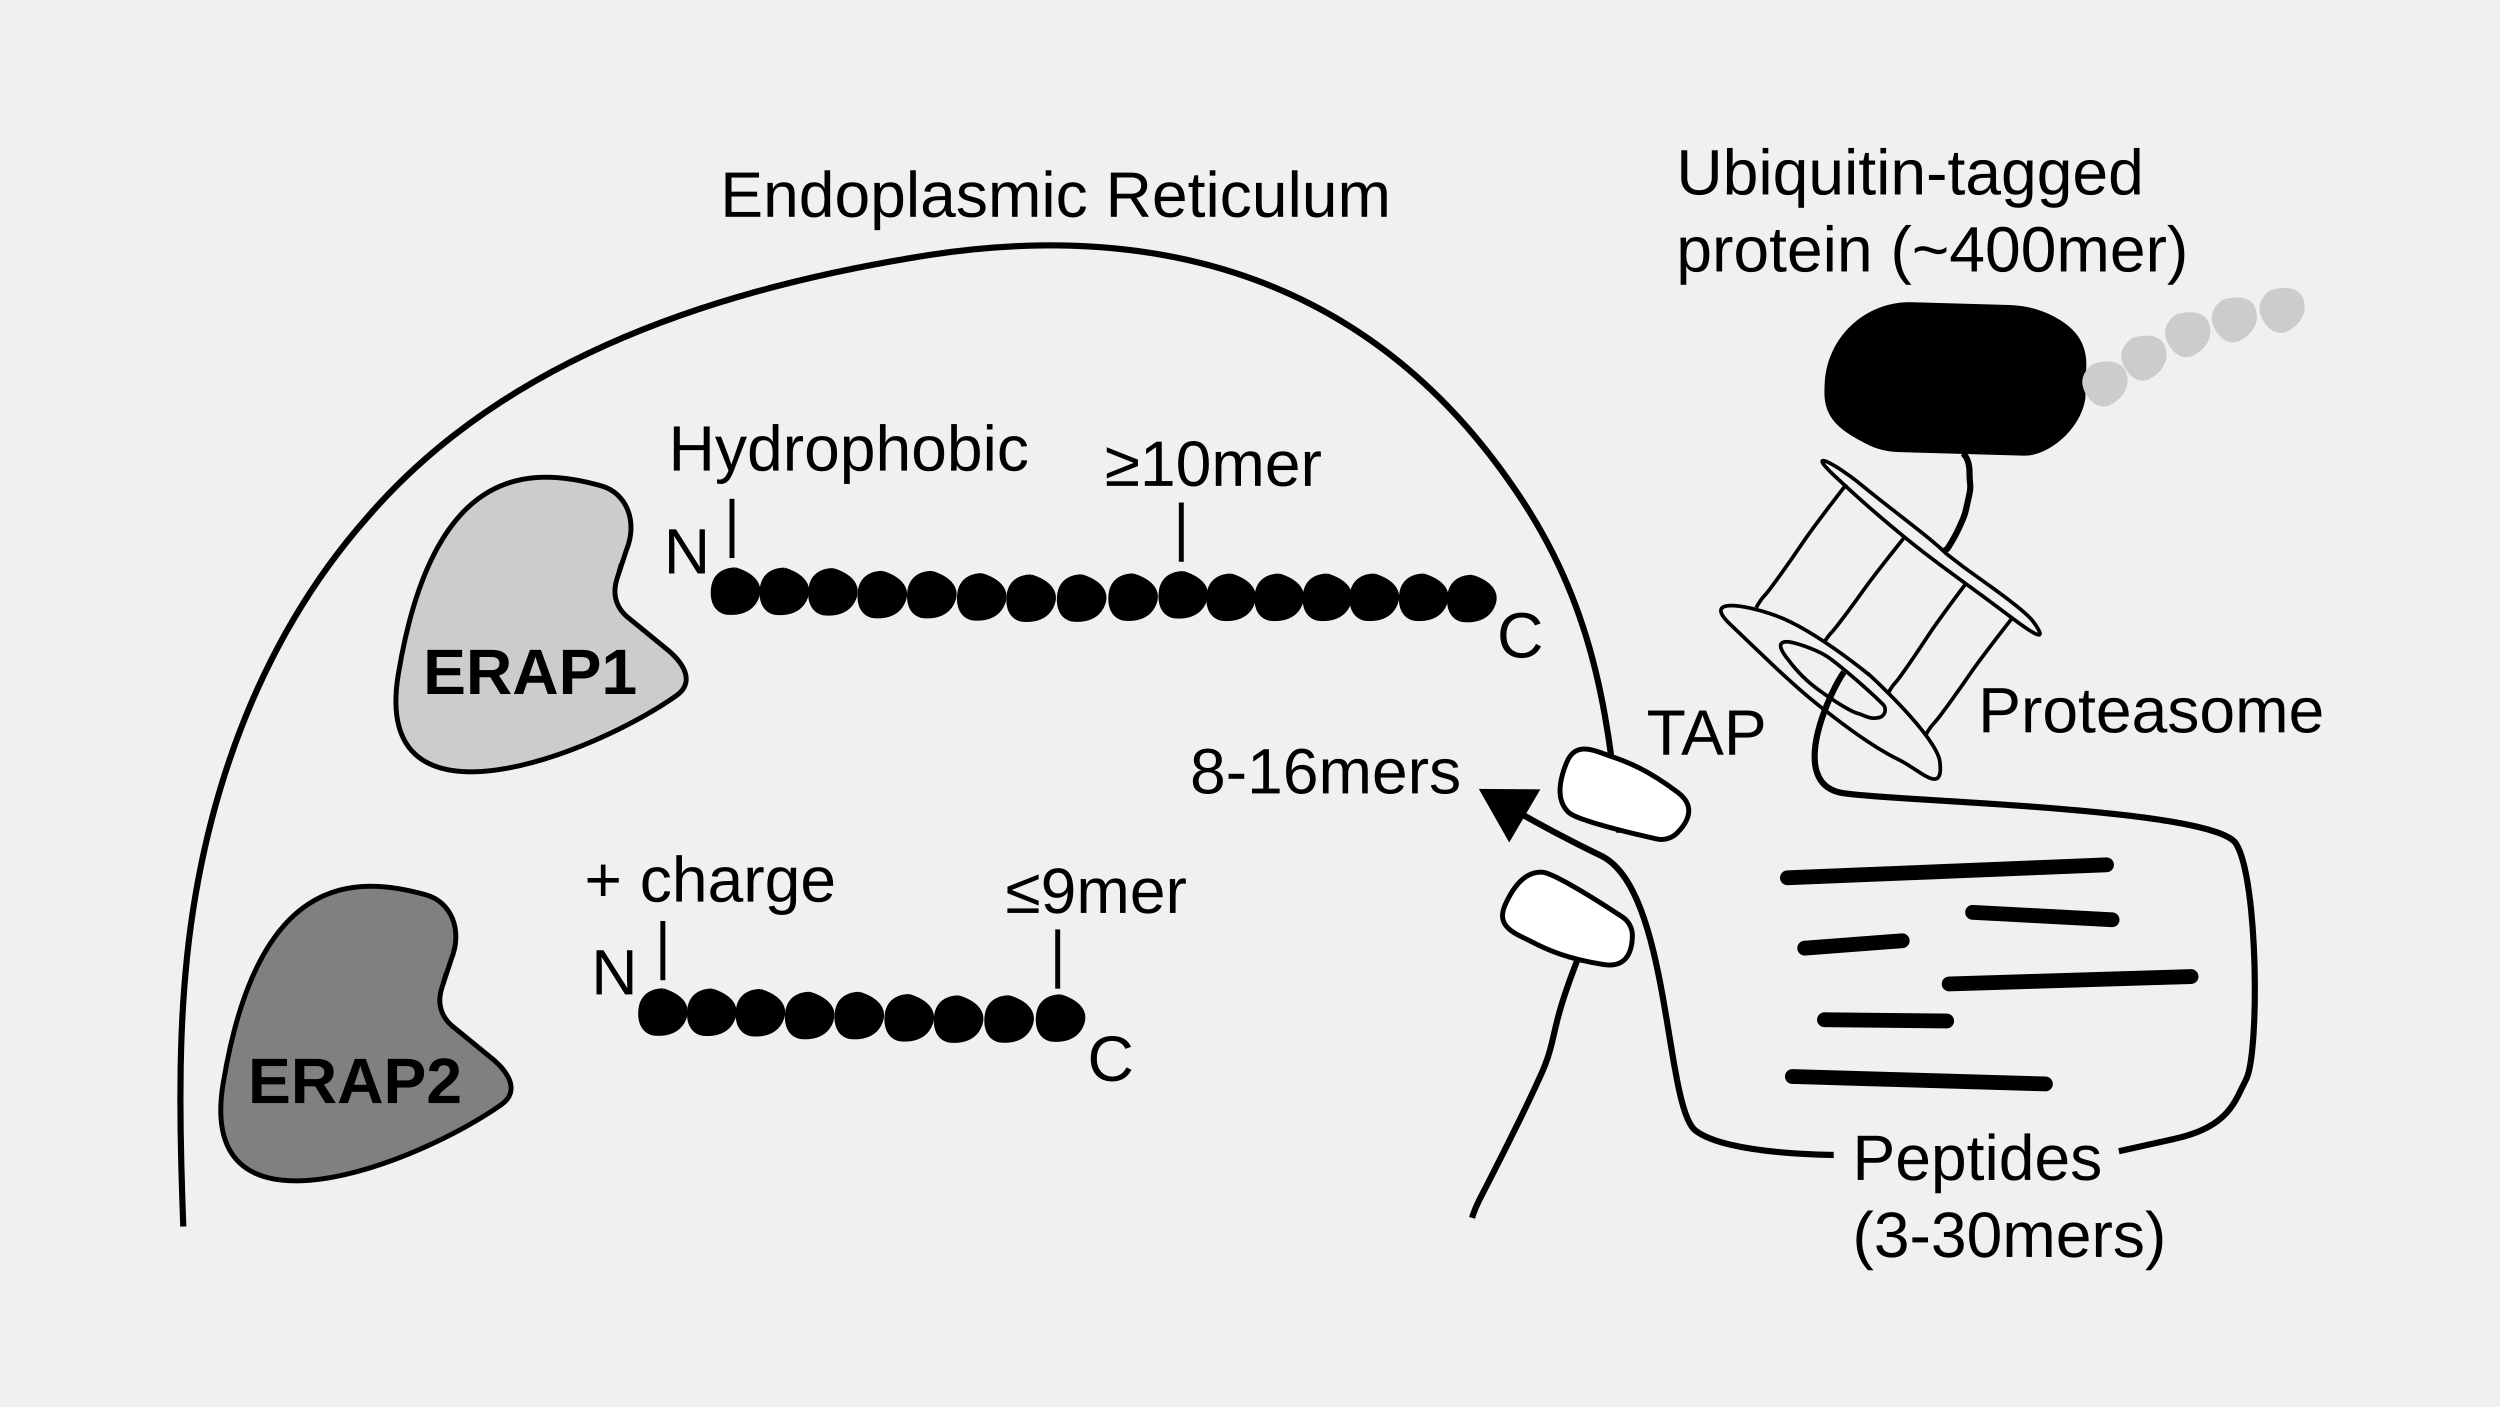
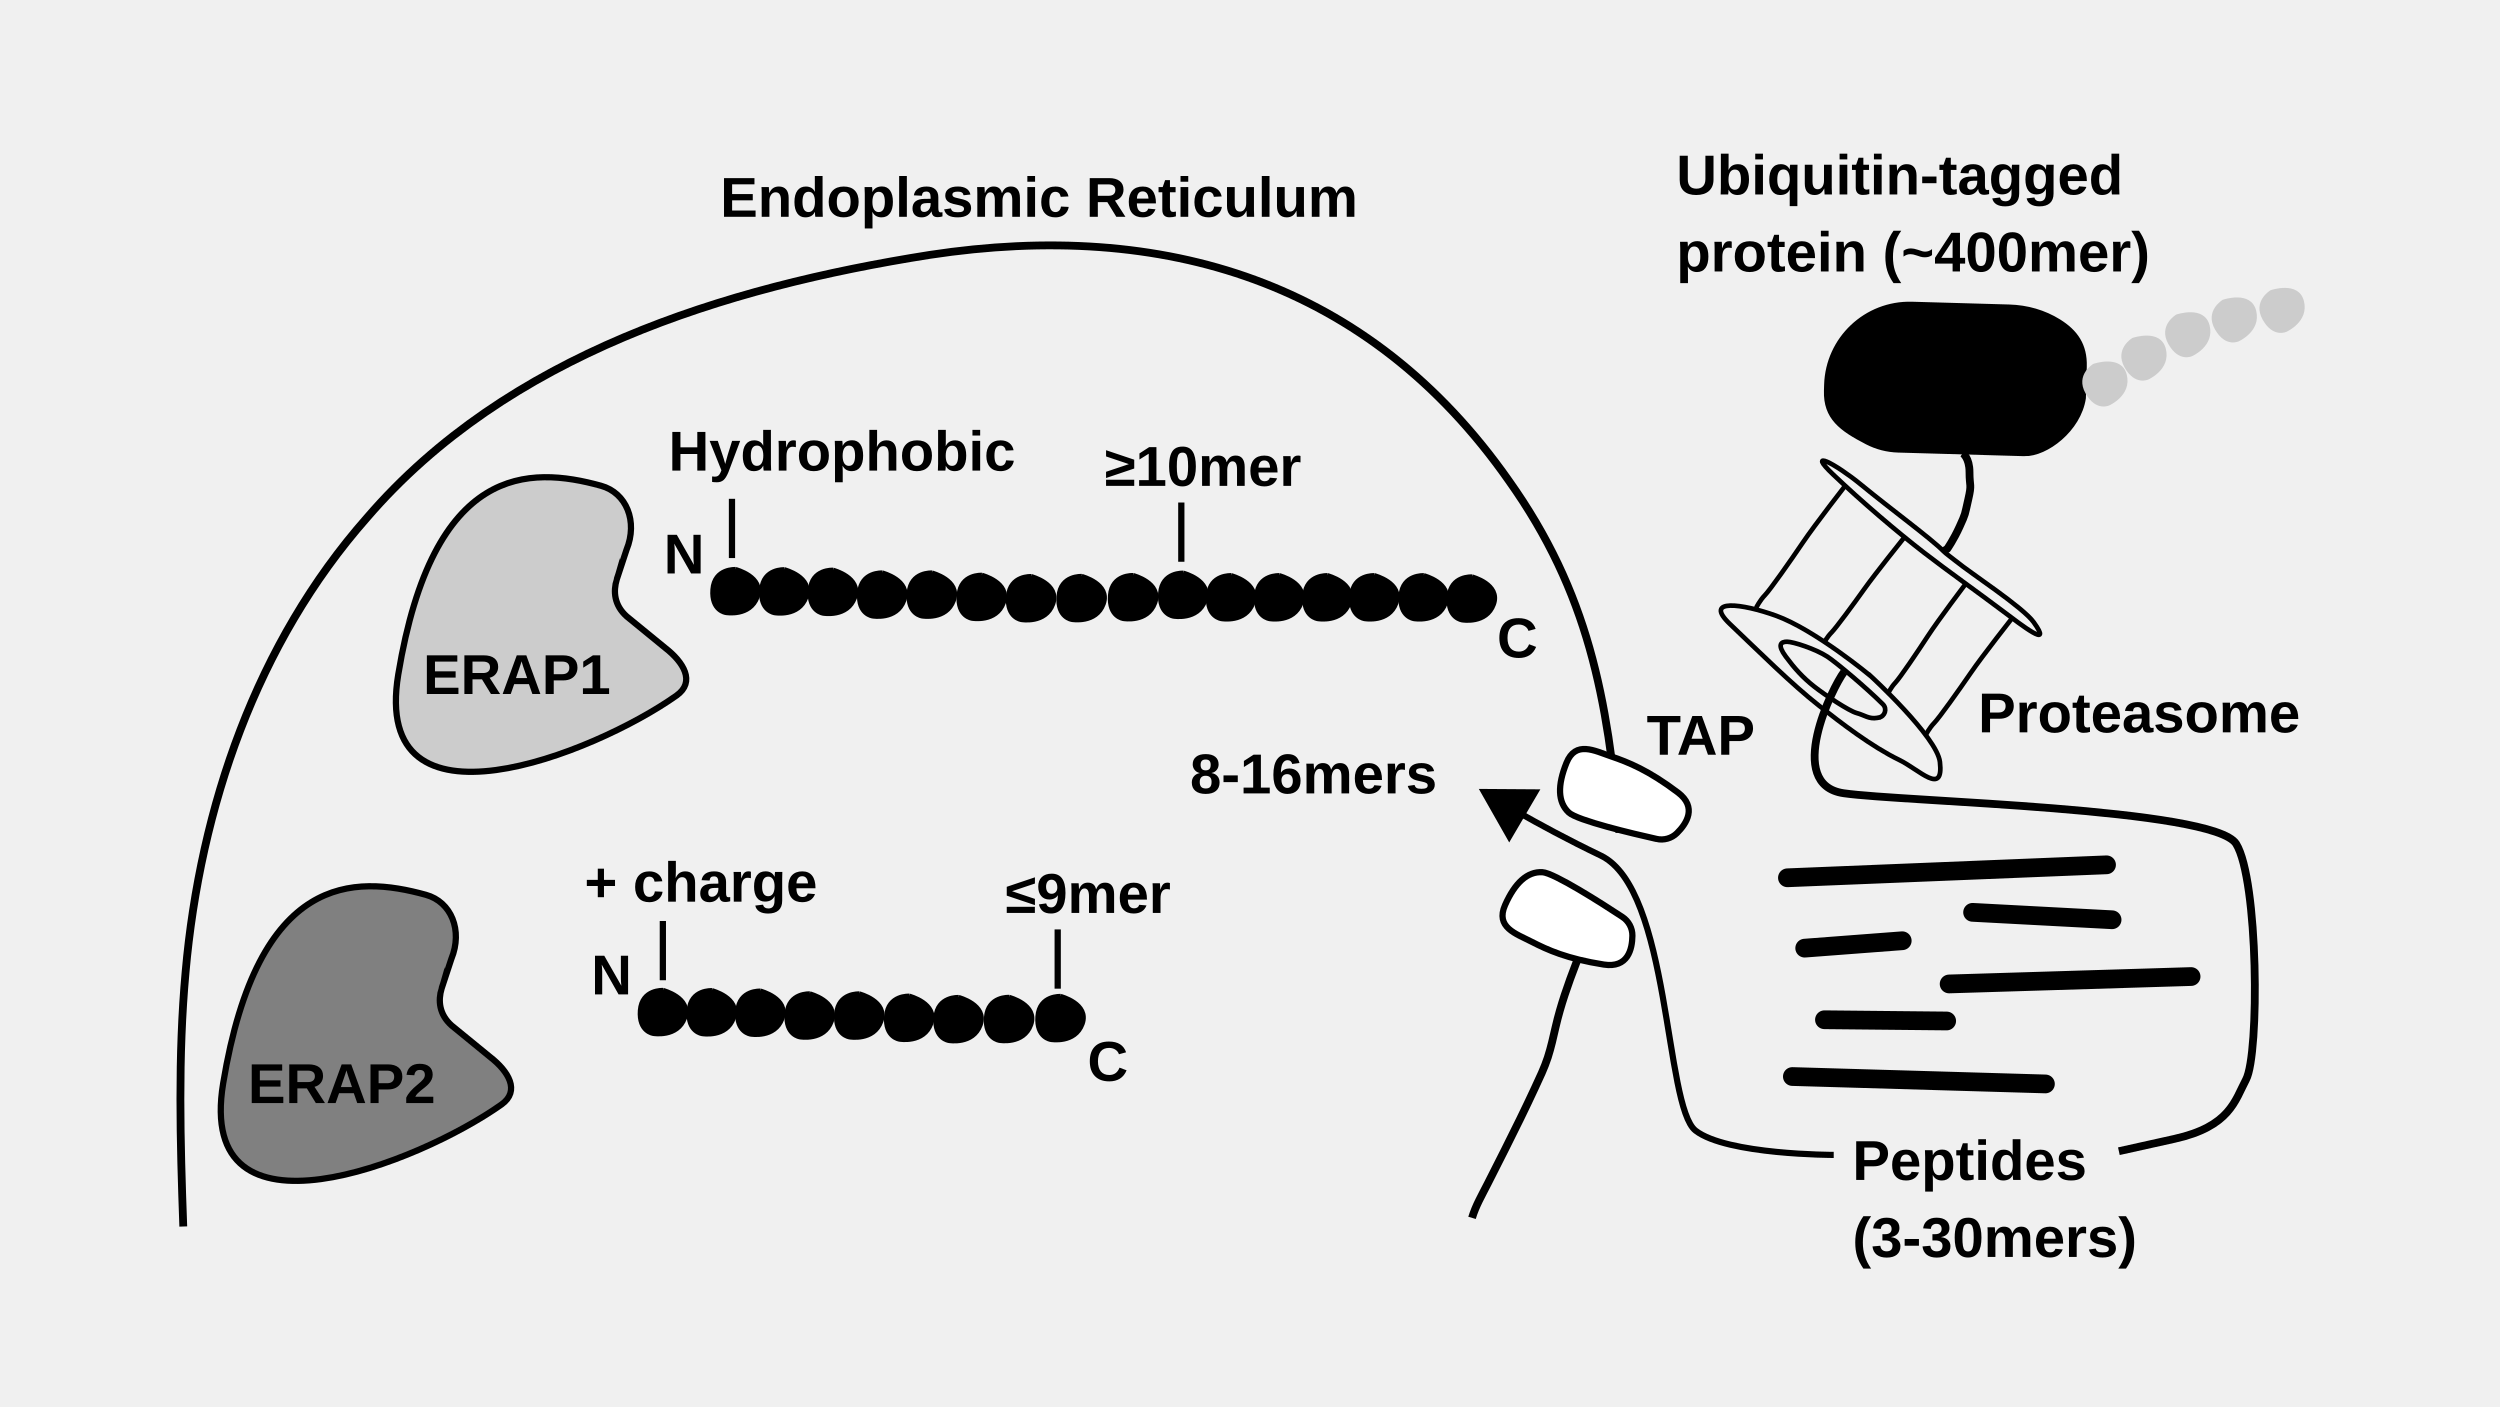
<svg xmlns="http://www.w3.org/2000/svg" version="1.1" viewBox="0 0 1600 900" id="svg61" width="1600" height="900">
  <defs id="defs1">
    <style id="style1">
      .st0 {
        fill: #fff;
      }

      .st0, .st1, .st2, .st3, .st4, .st5, .st6, .st7, .st8 {
        stroke: #000;
        stroke-miterlimit: 10;
      }

      .st0, .st1, .st2, .st7 {
        stroke-width: 4px;
      }

      .st9, .st1 {
        fill: #ccc;
      }

      .st10 {
        font-family: ArialMT, Arial;
      }

      .st10, .st11 {
        font-size: 52px;
      }

      .st11 {
        font-family: Arial-BoldMT, Arial;
        font-weight: 700;
      }

      .st2 {
        fill: gray;
      }

      .st3, .st4 {
        stroke-width: 5px;
      }

      .st3, .st6, .st7, .st8 {
        fill: none;
      }

      .st5, .st8 {
        stroke-width: 3px;
      }

      .st6 {
        stroke-linecap: round;
        stroke-width: 12px;
      }

      .st12 {
        display: none;
      }
    </style>
  </defs>
-   <g id="g61" transform="matrix(0.7900415,0,0,0.7900415,48.95498,17.44319)">
-     <g id="Layer_2">
-       <path class="st3" d="m 1234.07,708.56 c -12.05,33.45 -27.75,66.31 -35.79,101.04 -1.94,8.37 -3.76,16.78 -6.41,24.96 -2.78,8.56 -6.73,16.68 -10.51,24.84 -7.74,16.71 -15.88,33.22 -24.15,49.67 -4.65,9.25 -9.33,18.48 -14.01,27.71 -4.6,9.09 -9.8,17.99 -12.7,27.72" id="path1" />
-       <path class="st3" d="M 86.5,971.5 C 84.06,902.69 82.14,833.75 88.38,765.29 100.2,631.81 145.9,498.65 235.34,397.3 349,265.26 524.43,210.69 691.33,184.39 c 189.62,-28.83 355.75,21.5 468.91,182.8 64.48,90.62 80.28,176.74 89.64,285.22" id="path2" />
-       <path class="st1" d="m 437.67,447.24 7.88,-23.91 c 9.42,-23.11 -0.07,-46.22 -20.65,-51.9 -57.89,-15.98 -135.93,-18.21 -164.23,152.8 -22.58,136.45 158.58,64.46 225.39,17.14 15.64,-11.08 5.61,-27.14 -9.12,-38.56 l -31.27,-25.58 c -10,-9 -11,-20 -8,-30 z" id="path3" />
-       <text class="st11" transform="translate(280.79,540.14)" id="text3">
-         <tspan x="0" y="0" id="tspan3">ERAP1</tspan>
-       </text>
-       <text class="st10" transform="translate(521.5,153.55)" id="text4">
-         <tspan x="0" y="0" id="tspan4">Endoplasmic Reticulum</tspan>
-       </text>
-       <path class="st2" d="m 295.8,778.6 7.88,-23.91 c 9.42,-23.11 -0.07,-46.22 -20.65,-51.9 -57.89,-15.98 -135.93,-18.21 -164.23,152.8 -22.58,136.45 158.58,64.46 225.39,17.14 15.64,-11.08 5.61,-27.14 -9.12,-38.56 L 303.8,808.59 c -10,-9 -11,-20 -8,-30 z" id="path4" />
-       <text class="st11" transform="translate(138.92,871.5)" id="text5">
-         <tspan x="0" y="0" id="tspan5">ERAP2</tspan>
-       </text>
-       <text class="st10" transform="translate(1271.95,589.3)" id="text6">
-         <tspan x="0" y="0" id="tspan6">TAP</tspan>
-       </text>
-       <text class="st10" transform="translate(1540.52,571.19)" id="text7">
-         <tspan x="0" y="0" id="tspan7">Proteasome</tspan>
-       </text>
-       <path class="st0" d="m 1279.9,657.52 c 5.99,1.34 12.28,-0.4 16.64,-4.72 7.83,-7.74 16.47,-21.01 0.74,-32.89 -24.01,-18.13 -40.28,-24.54 -53.94,-29.19 -13.65,-4.65 -28.95,-13.07 -36.34,5.21 -7.39,18.29 -7.04,31.88 1.86,40.18 6.97,6.5 51.89,17.11 71.04,21.4 z" id="path7" />
-       <path class="st0" d="m 1252.23,720.66 c 5.13,3.37 8.25,9.1 8.18,15.24 -0.12,11.01 -3.65,26.44 -23.13,23.4 -29.72,-4.65 -45.65,-11.89 -58.48,-18.48 -12.83,-6.58 -29.52,-11.72 -21.52,-29.75 8,-18.03 18.02,-27.22 30.17,-26.6 9.52,0.49 48.37,25.4 64.77,36.18 z" id="path8" />
-       <text class="st10" transform="translate(902.05,620.62)" id="text8">
-         <tspan x="0" y="0" id="tspan8">8-16mers</tspan>
-       </text>
-       <text class="st10" transform="translate(411.49,708.32)" id="text9">
-         <tspan x="0" y="0" id="tspan9">+ charge</tspan>
-       </text>
-       <path class="st8" d="m 1522.5,432.5 c -3.18,-2.62 -8.06,-6.01 -10,-8 -9.68,-9.94 -44.04,-35.17 -66.31,-53.52 -21.97,-18.1 -45.32,-29.7 -23,-8.52 23.35,22.16 51.32,46.04 73.32,63.04 19.94,15.41 43.16,31.74 64.13,47.55 14.68,11.07 41.16,31.59 24.81,8.87 -8.78,-12.19 -50.95,-39.55 -62.94,-49.42 z" id="path9" />
-       <path class="st8" d="m 1453.32,525.47 c 0,0 -45.06,-37.42 -76.69,-48.82 -26.78,-9.66 -59.45,-14.33 -37.13,6.85 23.35,22.16 49.92,48.69 72,66 17.75,13.91 42.4,33.02 65,44 16.54,8.04 36.21,29.53 33.04,1.72 -2.32,-20.38 -56.22,-69.76 -56.22,-69.76 z" id="path10" />
-       <path class="st8" d="m 1433.7,370.28 c 0,0 -25.13,32.24 -35.23,47.17 -10.1,14.93 -26.46,38.22 -30.69,42.59 -4.23,4.37 -7.07,10.18 -7.07,10.18" id="path11" />
-       <path class="st8" d="m 1568.43,478.14 c 0,0 -24.19,30.69 -33.93,44.89 -9.74,14.2 -25.51,36.35 -29.57,40.52 -4.06,4.17 -6.81,9.68 -6.81,9.68" id="path12" />
-       <path class="st8" d="m 1480.5,413.5 c 0,0 -23.4,29.15 -32.17,41.49 -8.77,12.34 -22.96,31.61 -26.58,35.26 -3.62,3.65 -6.13,8.42 -6.13,8.42" id="path13" />
-       <path class="st8" d="m 1529.95,451.45 c 0,0 -21.6,28.54 -30.24,41.79 -8.64,13.25 -22.65,33.91 -26.31,37.76 -3.66,3.85 -6.05,9.03 -6.05,9.03" id="path14" />
-       <path class="st8" d="m 1459.93,559.25 c 5.09,-0.89 7.08,-7.15 3.42,-10.8 -13.06,-13.06 -37.94,-34.01 -45.1,-38.66 -9.57,-6.2 -27.52,-11.99 -32.52,-12.02 -5,-0.03 -8.22,2.34 -1.08,11.99 7.13,9.65 13.88,17.09 22.84,24.16 8.96,7.07 28.47,19.99 34.65,21.64 6.19,1.64 9.97,5.07 16.57,3.91 l 1.22,-0.21 z" id="path15" />
-       <path class="st9" d="m 1777.37,213.03 c 0,0 -14.91,8.7 -6.36,23.89 8.54,15.19 19.37,9.72 19.37,9.72 0,0 18.24,-8.04 14.03,-24.82 -4.21,-16.78 -27.04,-8.79 -27.04,-8.79" id="path16" />
-       <path class="st5" d="m 475.18,780.09 c 0,0 -17.23,-1.06 -18.57,16.32 -1.35,17.38 10.7,18.85 10.7,18.85 0,0 19.63,3.46 25.46,-12.83 5.83,-16.29 -17.59,-22.34 -17.59,-22.34" id="path17" />
-       <path class="st5" d="m 514.73,780.25 c 0,0 -17.23,-1.06 -18.57,16.32 -1.34,17.38 10.7,18.85 10.7,18.85 0,0 19.63,3.46 25.46,-12.83 5.83,-16.29 -17.59,-22.34 -17.59,-22.34" id="path18" />
-       <path class="st5" d="m 554.09,780.63 c 0,0 -17.23,-1.06 -18.57,16.32 -1.35,17.38 10.7,18.85 10.7,18.85 0,0 19.63,3.46 25.46,-12.83 5.83,-16.29 -17.59,-22.34 -17.59,-22.34" id="path19" />
-       <path class="st5" d="m 594.03,782.87 c 0,0 -17.23,-1.06 -18.57,16.32 -1.34,17.38 10.7,18.85 10.7,18.85 0,0 19.63,3.46 25.46,-12.83 5.83,-16.29 -17.59,-22.34 -17.59,-22.34" id="path20" />
-       <path class="st5" d="m 634.19,782.9 c 0,0 -17.23,-1.06 -18.57,16.32 -1.35,17.38 10.7,18.85 10.7,18.85 0,0 19.63,3.46 25.46,-12.83 5.83,-16.29 -17.59,-22.34 -17.59,-22.34" id="path21" />
-       <path class="st5" d="m 674.65,784.73 c 0,0 -17.23,-1.06 -18.57,16.32 -1.34,17.38 10.7,18.85 10.7,18.85 0,0 19.63,3.46 25.46,-12.83 5.83,-16.29 -17.59,-22.34 -17.59,-22.34" id="path22" />
-       <path class="st5" d="m 714.64,785.8 c 0,0 -17.23,-1.06 -18.57,16.32 -1.35,17.38 10.7,18.85 10.7,18.85 0,0 19.63,3.46 25.46,-12.83 5.83,-16.29 -17.59,-22.34 -17.59,-22.34" id="path23" />
-       <path class="st5" d="m 755.57,785.7 c 0,0 -17.23,-1.06 -18.57,16.32 -1.35,17.38 10.7,18.85 10.7,18.85 0,0 19.63,3.46 25.46,-12.83 5.83,-16.29 -17.59,-22.34 -17.59,-22.34" id="path24" />
-       <path class="st5" d="m 797.24,784.96 c 0,0 -17.23,-1.06 -18.57,16.32 -1.34,17.38 10.7,18.85 10.7,18.85 0,0 19.63,3.46 25.46,-12.83 5.83,-16.29 -17.59,-22.34 -17.59,-22.34" id="path25" />
-       <path class="st5" d="m 1578.07,345.57 -102.47,-2.93 c -8.74,-0.25 -17.31,-2.46 -25.07,-6.48 -20.88,-10.8 -33.67,-19.97 -33.05,-41.7 l 0.14,-4.78 c 1.07,-37.2 32.09,-66.5 69.29,-65.44 l 78.92,2.26 c 14.15,0.41 28.04,4.33 40.05,11.82 13.58,8.47 21.22,19.3 20.73,36.44 l -0.73,25.67 c -3.83,25.52 -30.39,45.49 -47.81,45.15 z" id="path26" />
-       <path class="st9" d="m 1738.66,220.77 c 0,0 -14.91,8.7 -6.36,23.89 8.54,15.19 19.37,9.72 19.37,9.72 0,0 18.24,-8.04 14.03,-24.82 -4.21,-16.78 -27.04,-8.79 -27.04,-8.79" id="path27" />
-       <path class="st9" d="m 1700.96,232.76 c 0,0 -14.91,8.7 -6.36,23.89 8.54,15.19 19.37,9.72 19.37,9.72 0,0 18.24,-8.04 14.03,-24.82 -4.21,-16.78 -27.04,-8.79 -27.04,-8.79" id="path28" />
-       <path class="st9" d="m 1665.49,251.68 c 0,0 -14.91,8.7 -6.36,23.89 8.54,15.19 19.37,9.72 19.37,9.72 0,0 18.24,-8.04 14.03,-24.82 -4.21,-16.78 -27.04,-8.79 -27.04,-8.79" id="path29" />
-       <path class="st9" d="m 1633.85,272.67 c 0,0 -14.91,8.7 -6.36,23.89 8.54,15.19 19.37,9.72 19.37,9.72 0,0 18.24,-8.04 14.03,-24.82 -4.21,-16.78 -27.04,-8.79 -27.04,-8.79" id="path30" />
-       <text class="st10" transform="translate(1296,135.45)" id="text31">
-         <tspan x="0" y="0" id="tspan30">Ubiquitin-tagged</tspan>
-         <tspan x="0" y="62.4" id="tspan31">protein (~400mer)</tspan>
-       </text>
-       <text class="st10" transform="translate(416.99,783.48)" id="text32">
-         <tspan x="0" y="0" id="tspan32">N</tspan>
-       </text>
-       <text class="st10" transform="translate(818.99,853.48)" id="text33">
-         <tspan x="0" y="0" id="tspan33">C</tspan>
-       </text>
-       <text class="st10" transform="translate(752.5,717.49)" id="text34">
-         <tspan x="0" y="0" id="tspan34">≤9mer</tspan>
-       </text>
-       <line class="st7" x1="794.86" y1="730.83" x2="794.86" y2="778.83" id="line34" />
-       <line class="st6" x1="1386" y1="689" x2="1644.5" y2="678.5" id="line35" />
-       <line class="st6" x1="1517" y1="775" x2="1713" y2="769" id="line36" />
-       <line class="st6" x1="1390" y1="850" x2="1595" y2="856" id="line37" />
-       <text class="st10" transform="translate(479.63,359.15)" id="text37">
-         <tspan x="0" y="0" id="tspan37">Hydrophobic</tspan>
-       </text>
-       <path class="st5" d="m 533.95,439.11 c 0,0 -17.23,-1.06 -18.57,16.32 -1.35,17.38 10.7,18.85 10.7,18.85 0,0 19.63,3.46 25.46,-12.83 5.83,-16.29 -17.59,-22.34 -17.59,-22.34" id="path37" />
-       <path class="st5" d="m 573.5,439.28 c 0,0 -17.23,-1.06 -18.57,16.32 -1.34,17.38 10.7,18.85 10.7,18.85 0,0 19.63,3.46 25.46,-12.83 5.83,-16.29 -17.59,-22.34 -17.59,-22.34" id="path38" />
-       <path class="st5" d="m 612.86,439.66 c 0,0 -17.23,-1.06 -18.57,16.32 -1.35,17.38 10.7,18.85 10.7,18.85 0,0 19.63,3.46 25.46,-12.83 5.83,-16.29 -17.59,-22.34 -17.59,-22.34" id="path39" />
-       <path class="st5" d="m 652.8,441.9 c 0,0 -17.23,-1.06 -18.57,16.32 -1.34,17.38 10.7,18.85 10.7,18.85 0,0 19.63,3.46 25.46,-12.83 5.83,-16.29 -17.59,-22.34 -17.59,-22.34" id="path40" />
-       <path class="st5" d="m 692.96,441.92 c 0,0 -17.23,-1.06 -18.57,16.32 -1.35,17.38 10.7,18.85 10.7,18.85 0,0 19.63,3.46 25.46,-12.83 5.83,-16.29 -17.59,-22.34 -17.59,-22.34" id="path41" />
-       <path class="st5" d="m 733.41,443.76 c 0,0 -17.23,-1.06 -18.57,16.32 -1.34,17.38 10.7,18.85 10.7,18.85 0,0 19.63,3.46 25.46,-12.83 5.83,-16.29 -17.59,-22.34 -17.59,-22.34" id="path42" />
-       <path class="st5" d="m 773.4,444.82 c 0,0 -17.23,-1.06 -18.57,16.32 -1.34,17.38 10.7,18.85 10.7,18.85 0,0 19.63,3.46 25.46,-12.83 5.83,-16.29 -17.59,-22.34 -17.59,-22.34" id="path43" />
-       <path class="st5" d="m 814.33,444.73 c 0,0 -17.23,-1.06 -18.57,16.32 -1.34,17.38 10.7,18.85 10.7,18.85 0,0 19.63,3.46 25.46,-12.83 5.83,-16.29 -17.59,-22.34 -17.59,-22.34" id="path44" />
-       <path class="st5" d="m 856.01,443.99 c 0,0 -17.23,-1.06 -18.57,16.32 -1.34,17.38 10.7,18.85 10.7,18.85 0,0 19.63,3.46 25.46,-12.83 5.83,-16.29 -17.59,-22.34 -17.59,-22.34" id="path45" />
-       <path class="st5" d="m 896.65,442.06 c 0,0 -17.23,-1.06 -18.57,16.32 -1.35,17.38 10.7,18.85 10.7,18.85 0,0 19.63,3.46 25.46,-12.83 5.83,-16.29 -17.59,-22.34 -17.59,-22.34" id="path46" />
-       <path class="st5" d="m 935.43,444.08 c 0,0 -17.23,-1.06 -18.57,16.32 -1.35,17.38 10.7,18.85 10.7,18.85 0,0 19.63,3.46 25.46,-12.83 5.83,-16.29 -17.59,-22.34 -17.59,-22.34" id="path47" />
-       <path class="st5" d="m 974.43,444.08 c 0,0 -17.23,-1.06 -18.57,16.32 -1.35,17.38 10.7,18.85 10.7,18.85 0,0 19.63,3.46 25.46,-12.83 5.83,-16.29 -17.59,-22.34 -17.59,-22.34" id="path48" />
-       <path class="st5" d="m 1013.43,444.08 c 0,0 -17.23,-1.06 -18.57,16.32 -1.35,17.38 10.7,18.85 10.7,18.85 0,0 19.63,3.46 25.46,-12.83 5.83,-16.29 -17.59,-22.34 -17.59,-22.34" id="path49" />
-       <path class="st5" d="m 1051.43,444.08 c 0,0 -17.23,-1.06 -18.57,16.32 -1.35,17.38 10.7,18.85 10.7,18.85 0,0 19.63,3.46 25.46,-12.83 5.83,-16.29 -17.59,-22.34 -17.59,-22.34" id="path50" />
-       <text class="st10" transform="translate(475.76,442.5)" id="text50">
-         <tspan x="0" y="0" id="tspan50">N</tspan>
-       </text>
-       <text class="st10" transform="translate(1150.76,510.5)" id="text51">
-         <tspan x="0" y="0" id="tspan51">C</tspan>
-       </text>
-       <text class="st10" transform="translate(832.95,371.5)" id="text52">
-         <tspan x="0" y="0" id="tspan52">≥10mer</tspan>
-       </text>
-       <path class="st5" d="m 1091.43,444.09 c 0,0 -17.23,-1.06 -18.57,16.32 -1.35,17.38 10.7,18.85 10.7,18.85 0,0 19.63,3.46 25.46,-12.83 5.83,-16.29 -17.59,-22.34 -17.59,-22.34" id="path52" />
-       <path class="st5" d="m 1130.43,445.09 c 0,0 -17.23,-1.06 -18.57,16.32 -1.35,17.38 10.7,18.85 10.7,18.85 0,0 19.63,3.46 25.46,-12.83 5.83,-16.29 -17.59,-22.34 -17.59,-22.34" id="path53" />
-       <line class="st7" x1="895" y1="385" x2="895" y2="433" id="line53" />
-       <line class="st7" x1="531" y1="382" x2="531" y2="430" id="line54" />
-       <line class="st7" x1="475" y1="724" x2="475" y2="772" id="line55" />
-       <text class="st10" transform="translate(1438.67,933.77)" id="text56">
-         <tspan x="0" y="0" id="tspan55">Peptides</tspan>
-         <tspan x="0" y="62.4" id="tspan56">(3-30mers)</tspan>
-       </text>
-       <path class="st4" d="M 1507.66,420.95" id="path56" />
-       <path class="st3" d="m 1431.85,522.27 c -9.35,12.23 -48.35,91.23 -0.35,98.23 48,7 300,12 318,41 18,29 19.04,170.14 8,191 -9,17 -13,38 -58,48 l -45,10" id="path57" />
-       <g id="g58">
-         <path class="st3" d="m 1423.5,913.5 c 0,0 -86.69,0 -111.93,-19.69 -25.24,-19.69 -20.07,-195.61 -76.81,-222.82 -26.51,-12.71 -50.31,-25.65 -67.91,-35.67" id="path58" />
-         <polygon points="1136,617 1160.62,660.36 1185.86,617.35 " id="polygon58" />
-       </g>
-       <path class="st3" d="m 1527.87,344.99 c 0,0 5.63,3.51 5.63,15.51 0,12 2,9 -1,22 -3,13 -2,11 -7,22 -5,11 -10,18 -10,18 l -3,2" id="path59" />
-       <line class="st6" x1="1536" y1="717" x2="1649" y2="723" id="line59" />
-       <line class="st6" x1="1400" y1="746" x2="1479" y2="740" id="line60" />
-       <line class="st6" x1="1416" y1="804" x2="1515" y2="805" id="line61" />
+   <g id="layer1" style="display:inline">
+     <path class="st9" d="m 1453.151,185.746 c 0,0 -11.78,6.873 -5.025,18.874 6.747,12.001 15.303,7.679 15.303,7.679 0,0 14.41,-6.352 11.084,-19.609 -3.326,-13.257 -21.363,-6.944 -21.363,-6.944" id="path16" style="stroke-width:0.79" />
+     <path class="st5" d="m 1295.696,290.458 -80.956,-2.315 c -6.905,-0.198 -13.676,-1.944 -19.806,-5.119 -16.496,-8.532 -26.601,-15.777 -26.111,-32.945 l 0.111,-3.776 c 0.845,-29.39 25.352,-52.538 54.742,-51.7 l 62.35,1.785 c 11.179,0.324 22.153,3.421 31.641,9.338 10.729,6.692 16.765,15.248 16.378,28.789 l -0.577,20.28 c -3.026,20.162 -24.009,35.939 -37.772,35.67 z" id="path26" />
+     <path class="st9" d="m 1422.569,191.861 c 0,0 -11.78,6.873 -5.025,18.874 6.747,12.001 15.303,7.679 15.303,7.679 0,0 14.41,-6.352 11.084,-19.609 -3.326,-13.257 -21.363,-6.944 -21.363,-6.944" id="path27" style="stroke-width:0.79" />
+     <path class="st9" d="m 1392.784,201.333 c 0,0 -11.78,6.873 -5.025,18.874 6.747,12.001 15.303,7.679 15.303,7.679 0,0 14.41,-6.352 11.084,-19.609 -3.326,-13.257 -21.363,-6.944 -21.363,-6.944" id="path28" style="stroke-width:0.79" />
+     <path class="st9" d="m 1364.761,216.281 c 0,0 -11.78,6.873 -5.025,18.874 6.747,12.001 15.303,7.679 15.303,7.679 0,0 14.41,-6.352 11.084,-19.609 -3.326,-13.257 -21.363,-6.944 -21.363,-6.944" id="path29" style="stroke-width:0.79" />
+     <path class="st9" d="m 1339.764,232.864 c 0,0 -11.78,6.873 -5.025,18.874 6.747,12.001 15.303,7.679 15.303,7.679 0,0 14.41,-6.352 11.084,-19.609 -3.326,-13.257 -21.363,-6.944 -21.363,-6.944" id="path30" style="stroke-width:0.79" />
+     <text class="st10" id="text31" x="1072.849" y="124.454" style="font-style:normal;font-variant:normal;font-weight:bold;font-stretch:normal;font-size:36px;font-family:Arial-BoldMT, Arial;-inkscape-font-specification:'Arial-BoldMT, Arial, Bold';font-variant-ligatures:normal;font-variant-caps:normal;font-variant-numeric:normal;font-variant-east-asian:normal;stroke-width:0.79">
+       <tspan x="1072.849" y="124.454" id="tspan30" style="font-style:normal;font-variant:normal;font-weight:bold;font-stretch:normal;font-size:36px;font-family:Arial-BoldMT, Arial;-inkscape-font-specification:'Arial-BoldMT, Arial, Bold';font-variant-ligatures:normal;font-variant-caps:normal;font-variant-numeric:normal;font-variant-east-asian:normal;stroke-width:0.79">Ubiquitin-tagged</tspan>
+       <tspan x="1072.849" y="173.753" id="tspan31" style="font-style:normal;font-variant:normal;font-weight:bold;font-stretch:normal;font-size:36px;font-family:Arial-BoldMT, Arial;-inkscape-font-specification:'Arial-BoldMT, Arial, Bold';font-variant-ligatures:normal;font-variant-caps:normal;font-variant-numeric:normal;font-variant-east-asian:normal;stroke-width:0.79">protein (~400mer)</tspan>
+     </text>
+   </g>
+   <g id="layer2" style="display:inline">
+     <path class="st8" d="m 1251.793,359.136 c -2.512,-2.07 -6.368,-4.748 -7.9,-6.32 -7.648,-7.853 -34.793,-27.786 -52.388,-42.283 -17.357,-14.3 -35.805,-23.464 -18.171,-6.731 18.448,17.507 40.545,36.374 57.926,49.804 15.753,12.175 34.098,25.076 50.665,37.566 11.598,8.746 32.518,24.957 19.601,7.008 -6.937,-9.631 -40.253,-31.246 -49.725,-39.044 z" id="path9" />
+     <path class="st8" d="m 1197.138,432.586 c 0,0 -35.599,-29.563 -60.588,-38.57 -21.157,-7.632 -46.968,-11.321 -29.334,5.412 18.447,17.507 39.439,38.467 56.883,52.143 14.023,10.989 33.498,26.087 51.353,34.762 13.067,6.352 28.607,23.33 26.103,1.359 -1.833,-16.101 -44.416,-55.113 -44.416,-55.113 z" id="path10" />
+     <path class="st8" d="m 1181.638,309.98 c 0,0 -19.854,25.471 -27.833,37.266 -7.979,11.795 -20.904,30.195 -24.246,33.648 -3.342,3.452 -5.586,8.043 -5.586,8.043" id="path11" />
+     <path class="st8" d="m 1288.08,395.194 c 0,0 -19.111,24.246 -26.806,35.465 -7.695,11.219 -20.154,28.718 -23.361,32.012 -3.208,3.294 -5.38,7.648 -5.38,7.648" id="path12" />
+     <path class="st8" d="m 1218.611,344.125 c 0,0 -18.487,23.03 -25.416,32.779 -6.929,9.749 -18.139,24.973 -20.999,27.857 -2.86,2.884 -4.843,6.652 -4.843,6.652" id="path13" />
+     <path class="st8" d="m 1257.679,374.107 c 0,0 -17.065,22.548 -23.891,33.016 -6.826,10.468 -17.894,26.79 -20.786,29.832 -2.892,3.042 -4.78,7.134 -4.78,7.134" id="path14" />
+     <path class="st8" d="m 1202.36,459.274 c 4.021,-0.703 5.593,-5.649 2.702,-8.532 -10.318,-10.318 -29.974,-26.869 -35.631,-30.543 -7.561,-4.898 -21.742,-9.473 -25.692,-9.496 -3.95,-0.024 -6.494,1.849 -0.853,9.473 5.633,7.624 10.966,13.502 18.045,19.087 7.079,5.586 22.492,15.793 27.375,17.096 4.89,1.296 7.877,4.006 13.091,3.089 l 0.964,-0.166 z" id="path15" />
+     <line class="st6" x1="1143.953" y1="561.782" x2="1348.178" y2="553.486" id="line35" />
+     <line class="st6" x1="1247.448" y1="629.725" x2="1402.296" y2="624.985" id="line36" />
+     <line class="st6" x1="1147.113" y1="688.978" x2="1309.071" y2="693.719" id="line37" />
+     <text class="st10" id="text56" x="1185.564" y="755.16" style="font-style:normal;font-variant:normal;font-weight:bold;font-stretch:normal;font-size:36px;font-family:Arial-BoldMT, Arial;-inkscape-font-specification:'Arial-BoldMT, Arial, Bold';font-variant-ligatures:normal;font-variant-caps:normal;font-variant-numeric:normal;font-variant-east-asian:normal;stroke-width:0.79">
+       <tspan x="1185.564" y="755.16" id="tspan55" style="font-style:normal;font-variant:normal;font-weight:bold;font-stretch:normal;font-size:36px;font-family:Arial-BoldMT, Arial;-inkscape-font-specification:'Arial-BoldMT, Arial, Bold';font-variant-ligatures:normal;font-variant-caps:normal;font-variant-numeric:normal;font-variant-east-asian:normal;stroke-width:0.79">Peptides</tspan>
+       <tspan x="1185.564" y="804.459" id="tspan56" style="font-style:normal;font-variant:normal;font-weight:bold;font-stretch:normal;font-size:36px;font-family:Arial-BoldMT, Arial;-inkscape-font-specification:'Arial-BoldMT, Arial, Bold';font-variant-ligatures:normal;font-variant-caps:normal;font-variant-numeric:normal;font-variant-east-asian:normal;stroke-width:0.79">(3-30mers)</tspan>
+     </text>
+     <path class="st4" d="M 1240.069,350.011" id="path56" />
+     <path class="st3" d="m 1180.176,430.058 c -7.387,9.662 -38.199,72.075 -0.277,77.606 37.922,5.53 237.012,9.48 251.233,32.392 14.221,22.911 15.042,134.418 6.32,150.898 -7.11,13.431 -10.271,30.022 -45.822,37.922 l -35.552,7.9" id="path57" />
+     <path class="st3" d="m 1256.036,290 c 0,0 4.448,2.773 4.448,12.254 0,9.48 1.58,7.11 -0.79,17.381 -2.37,10.271 -1.58,8.69 -5.53,17.381 -3.95,8.69 -7.9,14.221 -7.9,14.221 l -2.37,1.58" id="path59" />
+     <line class="st6" x1="1262.459" y1="583.903" x2="1351.733" y2="588.643" id="line59" />
+     <line class="st6" x1="1155.013" y1="606.814" x2="1217.426" y2="602.074" id="line60" />
+     <line class="st6" x1="1167.654" y1="652.637" x2="1245.868" y2="653.427" id="line61" />
+     <text class="st10" id="text7" x="1266.03" y="468.707" style="font-style:normal;font-variant:normal;font-weight:bold;font-stretch:normal;font-size:36px;font-family:Arial-BoldMT, Arial;-inkscape-font-specification:'Arial-BoldMT, Arial, Bold';font-variant-ligatures:normal;font-variant-caps:normal;font-variant-numeric:normal;font-variant-east-asian:normal;stroke-width:0.79">
+       <tspan x="1266.03" y="468.707" id="tspan7" style="font-style:normal;font-variant:normal;font-weight:bold;font-stretch:normal;font-size:36px;font-family:Arial-BoldMT, Arial;-inkscape-font-specification:'Arial-BoldMT, Arial, Bold';font-variant-ligatures:normal;font-variant-caps:normal;font-variant-numeric:normal;font-variant-east-asian:normal;stroke-width:0.79">Proteasome</tspan>
+     </text>
+   </g>
+   <g id="layer3" style="display:inline">
+     <path class="st3" d="m 1023.922,577.235 c -9.52,26.427 -21.924,52.388 -28.276,79.826 -1.533,6.613 -2.971,13.257 -5.064,19.719 -2.196,6.763 -5.317,13.178 -8.303,19.625 -6.115,13.202 -12.546,26.245 -19.08,39.241 -3.674,7.308 -7.371,14.6 -11.068,21.892 -3.634,7.181 -7.742,14.213 -10.034,21.9" id="path1" style="display:inline" />
+     <text class="st10" id="text4" x="460.962" y="138.754" style="font-style:normal;font-variant:normal;font-weight:bold;font-stretch:normal;font-size:36px;font-family:Arial-BoldMT, Arial;-inkscape-font-specification:'Arial-BoldMT, Arial, Bold';font-variant-ligatures:normal;font-variant-caps:normal;font-variant-numeric:normal;font-variant-east-asian:normal;stroke-width:0.79">
+       <tspan x="460.962" y="138.754" id="tspan4" style="font-style:normal;font-variant:normal;font-weight:bold;font-stretch:normal;font-size:36px;font-family:Arial-BoldMT, Arial;-inkscape-font-specification:'Arial-BoldMT, Arial, Bold';font-variant-ligatures:normal;font-variant-caps:normal;font-variant-numeric:normal;font-variant-east-asian:normal;stroke-width:0.79">Endoplasmic Reticulum</tspan>
+     </text>
+     <text class="st10" id="text6" x="1053.848" y="483.015" style="font-style:normal;font-variant:normal;font-weight:bold;font-stretch:normal;font-size:36px;font-family:Arial-BoldMT, Arial;-inkscape-font-specification:'Arial-BoldMT, Arial, Bold';font-variant-ligatures:normal;font-variant-caps:normal;font-variant-numeric:normal;font-variant-east-asian:normal;stroke-width:0.79">
+       <tspan x="1053.848" y="483.015" id="tspan6" style="font-style:normal;font-variant:normal;font-weight:bold;font-stretch:normal;font-size:36px;font-family:Arial-BoldMT, Arial;-inkscape-font-specification:'Arial-BoldMT, Arial, Bold';font-variant-ligatures:normal;font-variant-caps:normal;font-variant-numeric:normal;font-variant-east-asian:normal;stroke-width:0.79">TAP</tspan>
+     </text>
+     <path class="st0" d="m 1038.269,586.794 c 4.053,2.662 6.518,7.189 6.463,12.04 -0.095,8.698 -2.884,20.889 -18.274,18.487 -23.48,-3.674 -36.065,-9.394 -46.202,-14.6 -10.136,-5.198 -23.322,-9.259 -17.002,-23.504 6.32,-14.244 14.237,-21.505 23.836,-21.015 7.521,0.387 38.214,20.067 51.171,28.584 z" id="path8" />
+     <g id="g58" transform="matrix(0.7900415,0,0,0.7900415,48.95498,17.44319)">
+       <path class="st3" d="m 1423.5,913.5 c 0,0 -86.69,0 -111.93,-19.69 -25.24,-19.69 -20.07,-195.61 -76.81,-222.82 -26.51,-12.71 -50.31,-25.65 -67.91,-35.67" id="path58" />
+       <polygon points="1136,617 1160.62,660.36 1185.86,617.35 " id="polygon58" />
    </g>
+     <text class="st10" id="text8" x="761.612" y="507.759" style="font-style:normal;font-variant:normal;font-weight:bold;font-stretch:normal;font-size:36px;font-family:Arial-BoldMT, Arial;-inkscape-font-specification:'Arial-BoldMT, Arial, Bold';font-variant-ligatures:normal;font-variant-caps:normal;font-variant-numeric:normal;font-variant-east-asian:normal;stroke-width:0.79">
+       <tspan x="761.612" y="507.759" id="tspan8" style="font-style:normal;font-variant:normal;font-weight:bold;font-stretch:normal;font-size:36px;font-family:Arial-BoldMT, Arial;-inkscape-font-specification:'Arial-BoldMT, Arial, Bold';font-variant-ligatures:normal;font-variant-caps:normal;font-variant-numeric:normal;font-variant-east-asian:normal;stroke-width:0.79">8-16mers</tspan>
+     </text>
+     <path class="st3" d="m 117.294,784.968 c -1.928,-54.363 -3.445,-108.828 1.485,-162.914 9.338,-105.455 45.443,-210.657 116.105,-290.727 89.796,-104.317 228.393,-147.43 360.251,-168.208 149.808,-22.777 281.057,16.986 370.458,144.42 50.942,71.594 63.425,139.632 70.819,225.336" id="path2" style="display:inline" />
+     <path class="st0" d="m 1060.129,536.911 c 4.732,1.059 9.702,-0.316 13.146,-3.729 6.186,-6.115 13.012,-16.599 0.585,-25.984 -18.969,-14.323 -31.823,-19.388 -42.615,-23.061 -10.784,-3.674 -22.872,-10.326 -28.71,4.116 -5.838,14.45 -5.562,25.187 1.469,31.744 5.507,5.135 40.995,13.518 56.125,16.907 z" id="path7" style="display:inline" />
+   </g>
+   <g id="layer4">
+     <path class="st1" d="m 394.732,370.781 6.226,-18.89 c 7.442,-18.258 -0.055,-36.516 -16.314,-41.003 -45.736,-12.625 -107.39,-14.387 -129.749,120.718 -17.839,107.801 125.285,50.926 178.067,13.541 12.356,-8.754 4.432,-21.442 -7.205,-30.464 l -24.705,-20.209 c -7.9,-7.11 -8.69,-15.801 -6.32,-23.701 z" id="path3" />
+     <text class="st10" id="text37" x="427.883" y="301.187" style="stroke-width:0.79;-inkscape-font-specification:'Arial-BoldMT, Arial, Bold';font-family:Arial-BoldMT, Arial;font-weight:bold;font-style:normal;font-stretch:normal;font-variant:normal;font-size:36px;font-variant-ligatures:normal;font-variant-caps:normal;font-variant-numeric:normal;font-variant-east-asian:normal">
+       <tspan x="427.883" y="301.187" id="tspan37" style="stroke-width:0.79;-inkscape-font-specification:'Arial-BoldMT, Arial, Bold';font-family:Arial-BoldMT, Arial;font-weight:bold;font-style:normal;font-stretch:normal;font-variant:normal;font-size:36px;font-variant-ligatures:normal;font-variant-caps:normal;font-variant-numeric:normal;font-variant-east-asian:normal">Hydrophobic</tspan>
+     </text>
+     <path class="st5" d="m 470.798,364.358 c 0,0 -13.612,-0.837 -14.671,12.893 -1.067,13.731 8.453,14.892 8.453,14.892 0,0 15.509,2.734 20.114,-10.136 4.606,-12.87 -13.897,-17.65 -13.897,-17.65" id="path37" />
+     <path class="st5" d="m 502.044,364.493 c 0,0 -13.612,-0.837 -14.671,12.893 -1.059,13.731 8.453,14.892 8.453,14.892 0,0 15.509,2.734 20.114,-10.136 4.606,-12.87 -13.897,-17.65 -13.897,-17.65" id="path38" />
+     <path class="st5" d="m 533.14,364.793 c 0,0 -13.612,-0.837 -14.671,12.893 -1.067,13.731 8.453,14.892 8.453,14.892 0,0 15.509,2.734 20.114,-10.136 4.606,-12.87 -13.897,-17.65 -13.897,-17.65" id="path39" />
+     <path class="st5" d="m 564.694,366.563 c 0,0 -13.612,-0.837 -14.671,12.893 -1.059,13.731 8.453,14.892 8.453,14.892 0,0 15.509,2.734 20.114,-10.136 4.606,-12.87 -13.897,-17.65 -13.897,-17.65" id="path40" />
+     <path class="st5" d="m 596.422,366.578 c 0,0 -13.612,-0.837 -14.671,12.893 -1.067,13.731 8.453,14.892 8.453,14.892 0,0 15.509,2.734 20.114,-10.136 4.606,-12.87 -13.897,-17.65 -13.897,-17.65" id="path41" />
+     <path class="st5" d="m 628.379,368.032 c 0,0 -13.612,-0.837 -14.671,12.893 -1.059,13.731 8.453,14.892 8.453,14.892 0,0 15.509,2.734 20.114,-10.136 4.606,-12.87 -13.897,-17.65 -13.897,-17.65" id="path42" />
+     <path class="st5" d="m 659.973,368.869 c 0,0 -13.612,-0.837 -14.671,12.893 -1.059,13.731 8.453,14.892 8.453,14.892 0,0 15.509,2.734 20.114,-10.136 4.606,-12.87 -13.897,-17.65 -13.897,-17.65" id="path43" />
+     <path class="st5" d="m 692.309,368.798 c 0,0 -13.612,-0.837 -14.671,12.893 -1.059,13.731 8.453,14.892 8.453,14.892 0,0 15.509,2.734 20.114,-10.136 4.606,-12.87 -13.897,-17.65 -13.897,-17.65" id="path44" />
+     <path class="st5" d="m 725.238,368.214 c 0,0 -13.612,-0.837 -14.671,12.893 -1.059,13.731 8.453,14.892 8.453,14.892 0,0 15.509,2.734 20.114,-10.136 4.606,-12.87 -13.897,-17.65 -13.897,-17.65" id="path45" />
+     <path class="st5" d="m 757.346,366.689 c 0,0 -13.612,-0.837 -14.671,12.893 -1.067,13.731 8.453,14.892 8.453,14.892 0,0 15.509,2.734 20.114,-10.136 4.606,-12.87 -13.897,-17.65 -13.897,-17.65" id="path46" />
+     <path class="st5" d="m 787.983,368.285 c 0,0 -13.612,-0.837 -14.671,12.893 -1.067,13.731 8.453,14.892 8.453,14.892 0,0 15.509,2.734 20.114,-10.136 4.606,-12.87 -13.897,-17.65 -13.897,-17.65" id="path47" />
+     <path class="st5" d="m 818.795,368.285 c 0,0 -13.612,-0.837 -14.671,12.893 -1.067,13.731 8.453,14.892 8.453,14.892 0,0 15.509,2.734 20.114,-10.136 4.606,-12.87 -13.897,-17.65 -13.897,-17.65" id="path48" />
+     <path class="st5" d="m 849.607,368.285 c 0,0 -13.612,-0.837 -14.671,12.893 -1.067,13.731 8.453,14.892 8.453,14.892 0,0 15.509,2.734 20.114,-10.136 4.606,-12.87 -13.897,-17.65 -13.897,-17.65" id="path49" />
+     <path class="st5" d="m 879.628,368.285 c 0,0 -13.612,-0.837 -14.671,12.893 -1.067,13.731 8.453,14.892 8.453,14.892 0,0 15.509,2.734 20.114,-10.136 4.606,-12.87 -13.897,-17.65 -13.897,-17.65" id="path50" />
+     <text class="st10" id="text50" x="424.825" y="367.037" style="stroke-width:0.79;-inkscape-font-specification:'Arial-BoldMT, Arial, Bold';font-family:Arial-BoldMT, Arial;font-weight:bold;font-style:normal;font-stretch:normal;font-variant:normal;font-size:36px;font-variant-ligatures:normal;font-variant-caps:normal;font-variant-numeric:normal;font-variant-east-asian:normal">
+       <tspan x="424.825" y="367.037" id="tspan50" style="stroke-width:0.79;-inkscape-font-specification:'Arial-BoldMT, Arial, Bold';font-family:Arial-BoldMT, Arial;font-weight:bold;font-style:normal;font-stretch:normal;font-variant:normal;font-size:36px;font-variant-ligatures:normal;font-variant-caps:normal;font-variant-numeric:normal;font-variant-east-asian:normal">N</tspan>
+     </text>
+     <text class="st10" id="text51" x="958.103" y="420.759" style="stroke-width:0.79;-inkscape-font-specification:'Arial-BoldMT, Arial, Bold';font-family:Arial-BoldMT, Arial;font-weight:bold;font-style:normal;font-stretch:normal;font-variant:normal;font-size:36px;font-variant-ligatures:normal;font-variant-caps:normal;font-variant-numeric:normal;font-variant-east-asian:normal">
+       <tspan x="958.103" y="420.759" id="tspan51" style="stroke-width:0.79;-inkscape-font-specification:'Arial-BoldMT, Arial, Bold';font-family:Arial-BoldMT, Arial;font-weight:bold;font-style:normal;font-stretch:normal;font-variant:normal;font-size:36px;font-variant-ligatures:normal;font-variant-caps:normal;font-variant-numeric:normal;font-variant-east-asian:normal">C</tspan>
+     </text>
+     <text class="st10" id="text52" x="707.02" y="310.944" style="stroke-width:0.79;-inkscape-font-specification:'Arial-BoldMT, Arial, Bold';font-family:Arial-BoldMT, Arial;font-weight:bold;font-style:normal;font-stretch:normal;font-variant:normal;font-size:36px;font-variant-ligatures:normal;font-variant-caps:normal;font-variant-numeric:normal;font-variant-east-asian:normal">
+       <tspan x="707.02" y="310.944" id="tspan52" style="stroke-width:0.79;-inkscape-font-specification:'Arial-BoldMT, Arial, Bold';font-family:Arial-BoldMT, Arial;font-weight:bold;font-style:normal;font-stretch:normal;font-variant:normal;font-size:36px;font-variant-ligatures:normal;font-variant-caps:normal;font-variant-numeric:normal;font-variant-east-asian:normal">≥10mer</tspan>
+     </text>
+     <path class="st5" d="m 911.23,368.293 c 0,0 -13.612,-0.837 -14.671,12.893 -1.067,13.731 8.453,14.892 8.453,14.892 0,0 15.509,2.734 20.114,-10.136 4.606,-12.87 -13.897,-17.65 -13.897,-17.65" id="path52" />
+     <path class="st5" d="m 942.042,369.083 c 0,0 -13.612,-0.837 -14.671,12.893 -1.067,13.731 8.453,14.892 8.453,14.892 0,0 15.509,2.734 20.114,-10.136 4.606,-12.87 -13.897,-17.65 -13.897,-17.65" id="path53" />
+     <line class="st7" x1="756.042" y1="321.609" x2="756.042" y2="359.531" id="line53" />
+     <line class="st7" x1="468.467" y1="319.239" x2="468.467" y2="357.161" id="line54" />
+     <text class="st11" id="text3" x="270.791" y="444.176" style="stroke-width:0.79;-inkscape-font-specification:'Arial-BoldMT, Arial, Bold';font-family:Arial-BoldMT, Arial;font-weight:bold;font-style:normal;font-stretch:normal;font-variant:normal;font-size:36px;font-variant-ligatures:normal;font-variant-caps:normal;font-variant-numeric:normal;font-variant-east-asian:normal">
+       <tspan x="270.791" y="444.176" id="tspan3" style="stroke-width:0.79;-inkscape-font-specification:'Arial-BoldMT, Arial, Bold';font-family:Arial-BoldMT, Arial;font-weight:bold;font-style:normal;font-stretch:normal;font-variant:normal;font-size:36px;font-variant-ligatures:normal;font-variant-caps:normal;font-variant-numeric:normal;font-variant-east-asian:normal">ERAP1</tspan>
+     </text>
+   </g>
+   <g id="layer5" style="display:inline">
+     <path class="st2" d="m 282.649,632.569 6.226,-18.89 c 7.442,-18.258 -0.055,-36.516 -16.314,-41.003 -45.736,-12.625 -107.39,-14.387 -129.749,120.718 -17.839,107.801 125.285,50.926 178.067,13.541 12.356,-8.754 4.432,-21.442 -7.205,-30.464 l -24.705,-20.209 c -7.9,-7.11 -8.69,-15.801 -6.32,-23.701 z" id="path4" />
+     <text class="st11" id="text5" x="158.708" y="705.964" style="font-style:normal;font-variant:normal;font-weight:bold;font-stretch:normal;font-size:36px;font-family:Arial-BoldMT, Arial;-inkscape-font-specification:'Arial-BoldMT, Arial, Bold';font-variant-ligatures:normal;font-variant-caps:normal;font-variant-numeric:normal;font-variant-east-asian:normal;stroke-width:0.79">
+       <tspan x="158.708" y="705.964" id="tspan5" style="font-style:normal;font-variant:normal;font-weight:bold;font-stretch:normal;font-size:36px;font-family:Arial-BoldMT, Arial;-inkscape-font-specification:'Arial-BoldMT, Arial, Bold';font-variant-ligatures:normal;font-variant-caps:normal;font-variant-numeric:normal;font-variant-east-asian:normal;stroke-width:0.79">ERAP2</tspan>
+     </text>
+     <text class="st10" id="text9" x="374.049" y="577.045" style="font-style:normal;font-variant:normal;font-weight:bold;font-stretch:normal;font-size:36px;font-family:Arial-BoldMT, Arial;-inkscape-font-specification:'Arial-BoldMT, Arial, Bold';font-variant-ligatures:normal;font-variant-caps:normal;font-variant-numeric:normal;font-variant-east-asian:normal;stroke-width:0.79">
+       <tspan x="374.049" y="577.045" id="tspan9" style="font-style:normal;font-variant:normal;font-weight:bold;font-stretch:normal;font-size:36px;font-family:Arial-BoldMT, Arial;-inkscape-font-specification:'Arial-BoldMT, Arial, Bold';font-variant-ligatures:normal;font-variant-caps:normal;font-variant-numeric:normal;font-variant-east-asian:normal;stroke-width:0.79">+ charge</tspan>
+     </text>
+     <path class="st5" d="m 424.367,633.747 c 0,0 -13.612,-0.837 -14.671,12.893 -1.067,13.731 8.453,14.892 8.453,14.892 0,0 15.509,2.734 20.114,-10.136 4.606,-12.87 -13.897,-17.65 -13.897,-17.65" id="path17" />
+     <path class="st5" d="m 455.613,633.873 c 0,0 -13.612,-0.837 -14.671,12.893 -1.059,13.731 8.453,14.892 8.453,14.892 0,0 15.509,2.734 20.114,-10.136 4.606,-12.87 -13.897,-17.65 -13.897,-17.65" id="path18" />
+     <path class="st5" d="m 486.709,634.173 c 0,0 -13.612,-0.837 -14.671,12.893 -1.067,13.731 8.453,14.892 8.453,14.892 0,0 15.509,2.734 20.114,-10.136 4.606,-12.87 -13.897,-17.65 -13.897,-17.65" id="path19" />
+     <path class="st5" d="m 518.263,635.943 c 0,0 -13.612,-0.837 -14.671,12.893 -1.059,13.731 8.453,14.892 8.453,14.892 0,0 15.509,2.734 20.114,-10.136 4.606,-12.87 -13.897,-17.65 -13.897,-17.65" id="path20" />
+     <path class="st5" d="m 549.991,635.967 c 0,0 -13.612,-0.837 -14.671,12.893 -1.067,13.731 8.453,14.892 8.453,14.892 0,0 15.509,2.734 20.114,-10.136 4.606,-12.87 -13.897,-17.65 -13.897,-17.65" id="path21" />
+     <path class="st5" d="m 581.956,637.412 c 0,0 -13.612,-0.837 -14.671,12.893 -1.059,13.731 8.453,14.892 8.453,14.892 0,0 15.509,2.734 20.114,-10.136 4.606,-12.87 -13.897,-17.65 -13.897,-17.65" id="path22" />
+     <path class="st5" d="m 613.55,638.258 c 0,0 -13.612,-0.837 -14.671,12.893 -1.067,13.731 8.453,14.892 8.453,14.892 0,0 15.509,2.734 20.114,-10.136 4.606,-12.87 -13.897,-17.65 -13.897,-17.65" id="path23" />
+     <path class="st5" d="m 645.887,638.179 c 0,0 -13.612,-0.837 -14.671,12.893 -1.067,13.731 8.453,14.892 8.453,14.892 0,0 15.509,2.734 20.114,-10.136 4.606,-12.87 -13.897,-17.65 -13.897,-17.65" id="path24" />
+     <path class="st5" d="m 678.808,637.594 c 0,0 -13.612,-0.837 -14.671,12.893 -1.059,13.731 8.453,14.892 8.453,14.892 0,0 15.509,2.734 20.114,-10.136 4.606,-12.87 -13.897,-17.65 -13.897,-17.65" id="path25" />
+     <text class="st10" id="text32" x="378.394" y="636.425" style="font-style:normal;font-variant:normal;font-weight:bold;font-stretch:normal;font-size:36px;font-family:Arial-BoldMT, Arial;-inkscape-font-specification:'Arial-BoldMT, Arial, Bold';font-variant-ligatures:normal;font-variant-caps:normal;font-variant-numeric:normal;font-variant-east-asian:normal;stroke-width:0.79">
+       <tspan x="378.394" y="636.425" id="tspan32" style="font-style:normal;font-variant:normal;font-weight:bold;font-stretch:normal;font-size:36px;font-family:Arial-BoldMT, Arial;-inkscape-font-specification:'Arial-BoldMT, Arial, Bold';font-variant-ligatures:normal;font-variant-caps:normal;font-variant-numeric:normal;font-variant-east-asian:normal;stroke-width:0.79">N</tspan>
+     </text>
+     <text class="st10" id="text33" x="695.991" y="691.728" style="font-style:normal;font-variant:normal;font-weight:bold;font-stretch:normal;font-size:36px;font-family:Arial-BoldMT, Arial;-inkscape-font-specification:'Arial-BoldMT, Arial, Bold';font-variant-ligatures:normal;font-variant-caps:normal;font-variant-numeric:normal;font-variant-east-asian:normal;stroke-width:0.79">
+       <tspan x="695.991" y="691.728" id="tspan33" style="font-style:normal;font-variant:normal;font-weight:bold;font-stretch:normal;font-size:36px;font-family:Arial-BoldMT, Arial;-inkscape-font-specification:'Arial-BoldMT, Arial, Bold';font-variant-ligatures:normal;font-variant-caps:normal;font-variant-numeric:normal;font-variant-east-asian:normal;stroke-width:0.79">C</tspan>
+     </text>
+     <text class="st10" id="text34" x="643.461" y="584.29" style="font-style:normal;font-variant:normal;font-weight:bold;font-stretch:normal;font-size:36px;font-family:Arial-BoldMT, Arial;-inkscape-font-specification:'Arial-BoldMT, Arial, Bold';font-variant-ligatures:normal;font-variant-caps:normal;font-variant-numeric:normal;font-variant-east-asian:normal;stroke-width:0.79">
+       <tspan x="643.461" y="584.29" id="tspan34" style="font-style:normal;font-variant:normal;font-weight:bold;font-stretch:normal;font-size:36px;font-family:Arial-BoldMT, Arial;-inkscape-font-specification:'Arial-BoldMT, Arial, Bold';font-variant-ligatures:normal;font-variant-caps:normal;font-variant-numeric:normal;font-variant-east-asian:normal;stroke-width:0.79">≤9mer</tspan>
+     </text>
+     <line class="st7" x1="676.927" y1="594.829" x2="676.927" y2="632.751" id="line34" />
+     <line class="st7" x1="424.225" y1="589.433" x2="424.225" y2="627.355" id="line55" />
  </g>
</svg>
